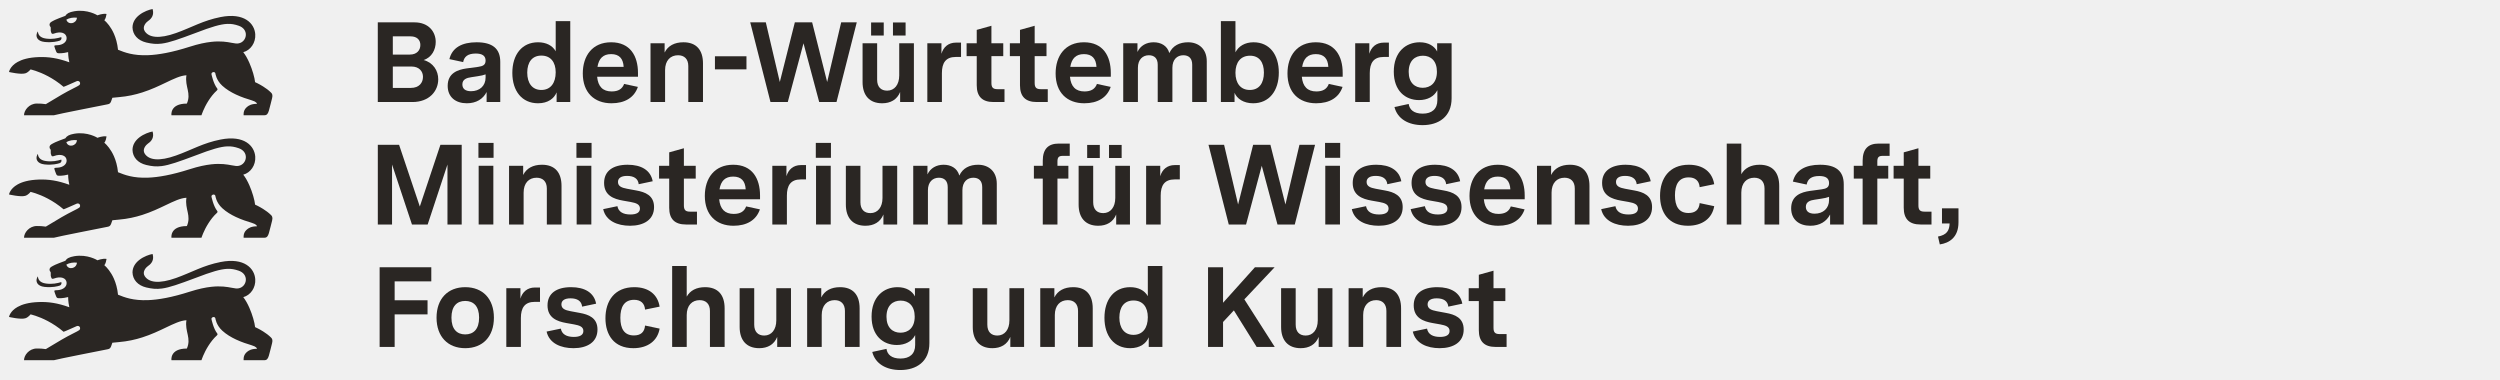
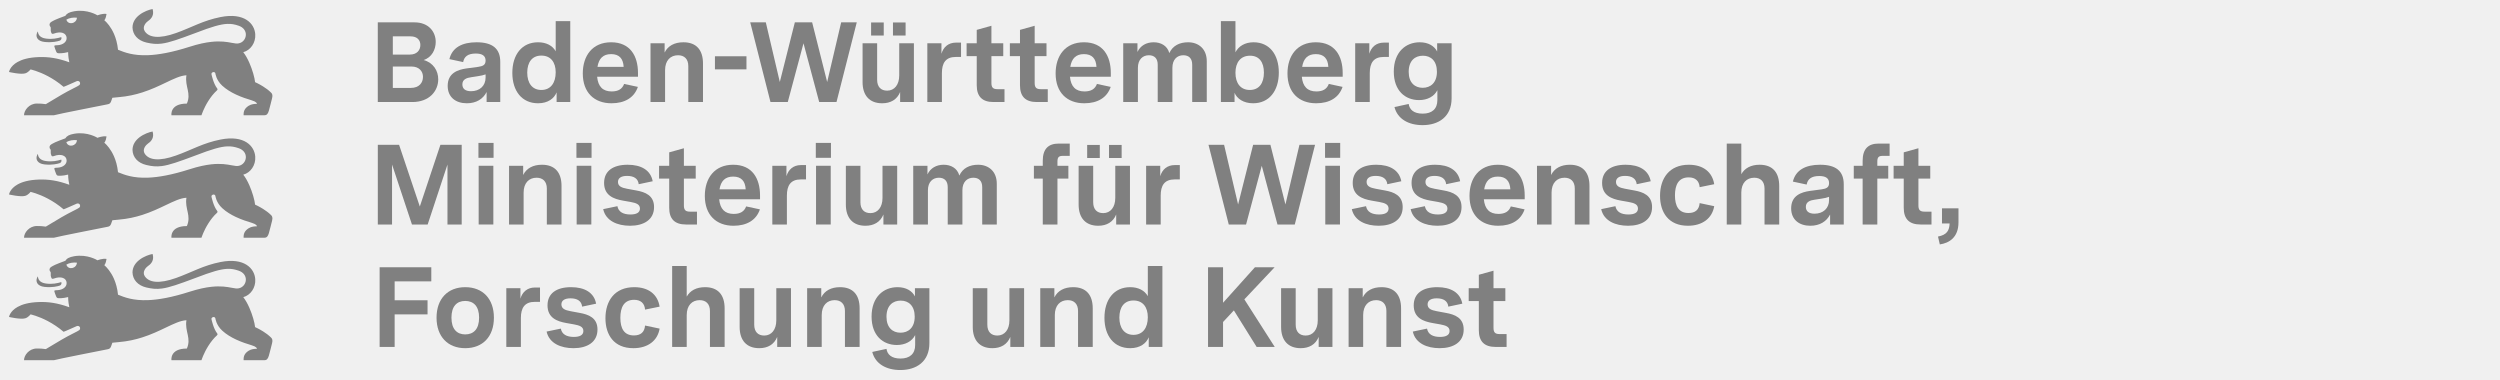
<svg xmlns="http://www.w3.org/2000/svg" width="277px" height="42px" viewBox="0 0 277 42" version="1.1">
-   <style>
-         .logo-fill {
-             fill: #2A2623 !important;
-         }
- 
-         @media (prefers-color-scheme: dark) {
-             .dark-mode .logo-fill {
-                 fill: #FFFFFF !important;
-             }
-         }
-     </style>
  <g id="logo-m-mwk" stroke="none" stroke-width="1" fill="none" fill-rule="evenodd">
-     <g id="BaWue_MWK_Logo_rgb_pos" class="logo-fill" transform="translate(1, 1)" fill="#2A2623" fill-rule="nonzero">
+     <g id="BaWue_MWK_Logo_rgb_pos" transform="translate(1, 1)" fill="grey" fill-rule="nonzero">
      <g id="MInisterien_in_Pfade" transform="translate(40.8616, 14.8326)">
        <polygon id="Path" points="0 0.215 2.358 0.215 4.654 7.05 6.936 0.215 9.295 0.215 9.295 9.042 7.718 9.042 7.718 2.396 5.524 9.042 3.783 9.042 1.577 2.396 1.577 9.042 1.94567899e-05 9.042 1.94567899e-05 0.215" />
        <path d="M11.149,0 L12.826,0 L12.826,1.652 L11.149,1.652 L11.149,0 L11.149,0 Z M11.174,2.535 L12.801,2.535 L12.801,9.042 L11.174,9.042 L11.174,2.535 Z" id="Shape" />
        <path d="M14.541,2.535 L16.105,2.535 L16.105,3.556 C16.471,2.812 17.202,2.421 18.186,2.421 C19.636,2.421 20.355,3.292 20.355,4.767 L20.355,9.042 L18.728,9.042 L18.728,5.057 C18.728,4.263 18.274,3.859 17.593,3.859 C16.748,3.859 16.155,4.439 16.155,5.511 L16.155,9.042 L14.541,9.042 L14.541,2.535 L14.541,2.535 Z" id="Path" />
        <path d="M22.007,0 L23.684,0 L23.684,1.652 L22.007,1.652 L22.007,0 L22.007,0 Z M22.032,2.535 L23.659,2.535 L23.659,9.042 L22.032,9.042 L22.032,2.535 Z" id="Shape" />
        <path d="M24.971,7.34 L26.547,7.012 C26.661,7.642 27.19,7.932 27.985,7.932 C28.666,7.932 29.044,7.718 29.044,7.277 C29.044,6.797 28.616,6.659 28.01,6.545 L27.153,6.394 C26.156,6.217 25.072,5.839 25.072,4.439 C25.072,3.115 26.055,2.421 27.682,2.421 C29.196,2.421 30.23,3.027 30.457,4.25 L28.906,4.578 C28.843,3.96 28.376,3.657 27.619,3.657 C26.951,3.657 26.61,3.909 26.61,4.326 C26.61,4.805 27.014,4.969 27.619,5.082 L28.641,5.271 C29.624,5.448 30.608,5.814 30.608,7.113 C30.608,8.512 29.473,9.181 27.947,9.181 C26.56,9.181 25.261,8.651 24.971,7.34 L24.971,7.34 Z" id="Path" />
        <path d="M32.286,7.188 L32.286,3.96 L31.163,3.96 L31.163,2.535 L32.286,2.535 L32.286,1.047 L33.913,0.593 L33.913,2.535 L35.224,2.535 L35.224,3.96 L33.913,3.96 L33.913,6.924 C33.913,7.415 34.077,7.617 34.581,7.617 L35.363,7.617 L35.363,9.042 L34.14,9.042 C32.904,9.042 32.286,8.437 32.286,7.188 L32.286,7.188 Z" id="Path" />
        <path d="M36.233,5.877 C36.233,3.909 37.305,2.421 39.373,2.421 C41.492,2.421 42.35,3.947 42.35,5.826 L42.35,6.243 L37.822,6.243 C37.923,7.327 38.453,7.869 39.436,7.869 C40.168,7.869 40.609,7.592 40.811,7.037 L42.337,7.365 C41.934,8.55 40.9,9.181 39.411,9.181 C37.507,9.181 36.233,7.995 36.233,5.877 L36.233,5.877 Z M40.761,5.145 C40.71,4.225 40.269,3.733 39.373,3.733 C38.478,3.733 38.011,4.225 37.86,5.145 L40.761,5.145 Z" id="Shape" />
        <path d="M43.712,2.535 L45.276,2.535 L45.276,3.695 C45.49,2.951 46.045,2.459 46.877,2.459 L47.445,2.459 L47.445,4.048 L46.865,4.048 C45.755,4.048 45.326,4.704 45.326,5.839 L45.326,9.042 L43.712,9.042 L43.712,2.535 L43.712,2.535 Z" id="Path" />
        <path d="M48.529,0 L50.207,0 L50.207,1.652 L48.529,1.652 L48.529,0 L48.529,0 Z M48.555,2.535 L50.182,2.535 L50.182,9.042 L48.555,9.042 L48.555,2.535 Z" id="Shape" />
        <path d="M51.859,6.835 L51.859,2.535 L53.473,2.535 L53.473,6.57 C53.473,7.377 53.902,7.781 54.583,7.781 C55.39,7.781 55.92,7.125 55.92,6.104 L55.92,2.535 L57.547,2.535 L57.547,9.042 L56.021,9.042 L56.021,7.932 C55.68,8.777 54.961,9.181 54.028,9.181 C52.628,9.181 51.859,8.311 51.859,6.835 L51.859,6.835 Z" id="Path" />
        <path d="M59.325,2.535 L60.901,2.535 L60.901,3.493 C61.229,2.787 61.898,2.421 62.692,2.421 C63.487,2.421 64.206,2.787 64.433,3.619 C64.811,2.787 65.58,2.421 66.514,2.421 C67.661,2.421 68.582,3.14 68.582,4.527 L68.582,9.042 L66.968,9.042 L66.968,4.906 C66.968,4.2 66.589,3.859 65.984,3.859 C65.303,3.859 64.773,4.326 64.773,5.246 L64.773,9.042 L63.146,9.042 L63.146,4.906 C63.146,4.2 62.768,3.859 62.163,3.859 C61.494,3.859 60.952,4.326 60.952,5.246 L60.952,9.042 L59.325,9.042 L59.325,2.535 L59.325,2.535 Z" id="Path" />
        <path d="M73.677,3.96 L72.693,3.96 L72.693,2.535 L73.677,2.535 L73.677,1.98 C73.677,0.656 74.308,0.076 75.443,0.076 L76.666,0.076 L76.666,1.438 L75.884,1.438 C75.443,1.438 75.304,1.614 75.304,2.056 L75.304,2.535 L76.515,2.535 L76.515,3.96 L75.304,3.96 L75.304,9.042 L73.677,9.042 L73.677,3.96 Z" id="Path" />
        <path d="M77.65,6.835 L77.65,2.535 L79.264,2.535 L79.264,6.57 C79.264,7.377 79.693,7.781 80.374,7.781 C81.181,7.781 81.711,7.125 81.711,6.104 L81.711,2.535 L83.338,2.535 L83.338,9.042 L81.812,9.042 L81.812,7.932 C81.471,8.777 80.752,9.181 79.819,9.181 C78.419,9.181 77.65,8.311 77.65,6.835 L77.65,6.835 Z M78.596,0.227 L79.996,0.227 L79.996,1.677 L78.596,1.677 L78.596,0.227 Z M81.017,0.227 L82.417,0.227 L82.417,1.677 L81.017,1.677 L81.017,0.227 Z" id="Shape" />
        <path d="M85.129,2.535 L86.693,2.535 L86.693,3.695 C86.907,2.951 87.462,2.459 88.294,2.459 L88.862,2.459 L88.862,4.048 L88.282,4.048 C87.172,4.048 86.743,4.704 86.743,5.839 L86.743,9.042 L85.129,9.042 L85.129,2.535 L85.129,2.535 Z" id="Path" />
        <polygon id="Path" points="92.04 0.215 93.768 0.215 95.319 6.823 96.984 0.215 98.901 0.215 100.565 6.823 102.117 0.215 103.845 0.215 101.6 9.042 99.683 9.042 97.942 2.535 96.202 9.042 94.285 9.042 92.04 0.215" />
        <path d="M104.954,0 L106.632,0 L106.632,1.652 L104.954,1.652 L104.954,0 L104.954,0 Z M104.98,2.535 L106.607,2.535 L106.607,9.042 L104.98,9.042 L104.98,2.535 Z" id="Shape" />
        <path d="M107.918,7.34 L109.495,7.012 C109.608,7.642 110.138,7.932 110.932,7.932 C111.613,7.932 111.992,7.718 111.992,7.277 C111.992,6.797 111.563,6.659 110.957,6.545 L110.1,6.394 C109.104,6.217 108.019,5.839 108.019,4.439 C108.019,3.115 109.003,2.421 110.629,2.421 C112.143,2.421 113.177,3.027 113.404,4.25 L111.853,4.578 C111.79,3.96 111.323,3.657 110.567,3.657 C109.898,3.657 109.558,3.909 109.558,4.326 C109.558,4.805 109.961,4.969 110.567,5.082 L111.588,5.271 C112.572,5.448 113.556,5.814 113.556,7.113 C113.556,8.512 112.42,9.181 110.894,9.181 C109.507,9.181 108.208,8.651 107.918,7.34 L107.918,7.34 Z" id="Path" />
        <path d="M114.438,7.34 L116.015,7.012 C116.128,7.642 116.658,7.932 117.453,7.932 C118.134,7.932 118.512,7.718 118.512,7.277 C118.512,6.797 118.083,6.659 117.478,6.545 L116.62,6.394 C115.624,6.217 114.539,5.839 114.539,4.439 C114.539,3.115 115.523,2.421 117.15,2.421 C118.663,2.421 119.697,3.027 119.924,4.25 L118.373,4.578 C118.31,3.96 117.844,3.657 117.087,3.657 C116.418,3.657 116.078,3.909 116.078,4.326 C116.078,4.805 116.482,4.969 117.087,5.082 L118.108,5.271 C119.092,5.448 120.076,5.814 120.076,7.113 C120.076,8.512 118.941,9.181 117.415,9.181 C116.027,9.181 114.728,8.651 114.438,7.34 L114.438,7.34 Z" id="Path" />
        <path d="M120.959,5.877 C120.959,3.909 122.031,2.421 124.099,2.421 C126.218,2.421 127.075,3.947 127.075,5.826 L127.075,6.243 L122.548,6.243 C122.649,7.327 123.178,7.869 124.162,7.869 C124.894,7.869 125.335,7.592 125.537,7.037 L127.063,7.365 C126.659,8.55 125.625,9.181 124.137,9.181 C122.233,9.181 120.959,7.995 120.959,5.877 L120.959,5.877 Z M125.486,5.145 C125.436,4.225 124.994,3.733 124.099,3.733 C123.203,3.733 122.737,4.225 122.586,5.145 L125.486,5.145 Z" id="Shape" />
        <path d="M128.437,2.535 L130.001,2.535 L130.001,3.556 C130.367,2.812 131.098,2.421 132.082,2.421 C133.532,2.421 134.251,3.292 134.251,4.767 L134.251,9.042 L132.624,9.042 L132.624,5.057 C132.624,4.263 132.17,3.859 131.489,3.859 C130.644,3.859 130.052,4.439 130.052,5.511 L130.052,9.042 L128.437,9.042 L128.437,2.535 L128.437,2.535 Z" id="Path" />
        <path d="M135.551,7.34 L137.127,7.012 C137.24,7.642 137.77,7.932 138.565,7.932 C139.246,7.932 139.624,7.718 139.624,7.277 C139.624,6.797 139.195,6.659 138.59,6.545 L137.732,6.394 C136.736,6.217 135.651,5.839 135.651,4.439 C135.651,3.115 136.635,2.421 138.262,2.421 C139.776,2.421 140.81,3.027 141.037,4.25 L139.485,4.578 C139.422,3.96 138.956,3.657 138.199,3.657 C137.531,3.657 137.19,3.909 137.19,4.326 C137.19,4.805 137.594,4.969 138.199,5.082 L139.221,5.271 C140.204,5.448 141.188,5.814 141.188,7.113 C141.188,8.512 140.053,9.181 138.527,9.181 C137.14,9.181 135.84,8.651 135.551,7.34 L135.551,7.34 Z" id="Path" />
        <path d="M142.071,5.864 C142.071,3.935 143.092,2.421 145.262,2.421 C146.851,2.421 147.86,3.228 148.074,4.578 L146.46,4.906 C146.409,4.2 145.968,3.821 145.249,3.821 C144.114,3.821 143.723,4.666 143.723,5.814 C143.723,6.999 144.139,7.768 145.224,7.768 C145.968,7.768 146.397,7.415 146.46,6.671 L148.074,7.012 C147.847,8.361 146.762,9.181 145.161,9.181 C143.004,9.181 142.071,7.693 142.071,5.864 L142.071,5.864 Z" id="Path" />
        <path d="M149.461,0.076 L151.076,0.076 L151.076,3.468 C151.454,2.787 152.16,2.421 153.106,2.421 C154.556,2.421 155.275,3.292 155.275,4.767 L155.275,9.042 L153.648,9.042 L153.648,5.057 C153.648,4.263 153.194,3.859 152.513,3.859 C151.668,3.859 151.075,4.439 151.075,5.511 L151.075,9.042 L149.461,9.042 L149.461,0.076 L149.461,0.076 Z" id="Path" />
        <path d="M156.599,7.251 C156.599,5.826 157.722,5.461 158.668,5.322 L159.979,5.145 C160.471,5.07 160.799,4.956 160.799,4.452 C160.799,3.922 160.433,3.67 159.714,3.67 C158.819,3.67 158.428,4.023 158.315,4.616 L156.788,4.288 C157.104,3.001 158.201,2.421 159.803,2.421 C161.568,2.421 162.426,3.128 162.426,4.591 L162.426,9.042 L160.913,9.042 L160.913,7.932 C160.522,8.702 159.777,9.181 158.718,9.181 C157.482,9.181 156.599,8.5 156.599,7.251 L156.599,7.251 Z M159.185,7.844 C160.143,7.844 160.799,7.251 160.799,6.331 L160.799,5.978 C160.559,6.066 160.307,6.129 159.941,6.18 L159.21,6.293 C158.743,6.356 158.226,6.507 158.226,7.088 C158.226,7.592 158.579,7.844 159.185,7.844 Z" id="Shape" />
        <path d="M164.519,3.96 L163.536,3.96 L163.536,2.535 L164.519,2.535 L164.519,1.98 C164.519,0.656 165.15,0.076 166.285,0.076 L167.508,0.076 L167.508,1.438 L166.726,1.438 C166.285,1.438 166.146,1.614 166.146,2.056 L166.146,2.535 L167.357,2.535 L167.357,3.96 L166.146,3.96 L166.146,9.042 L164.519,9.042 L164.519,3.96 Z" id="Path" />
        <path d="M169.072,7.188 L169.072,3.96 L167.95,3.96 L167.95,2.535 L169.072,2.535 L169.072,1.047 L170.699,0.593 L170.699,2.535 L172.011,2.535 L172.011,3.96 L170.699,3.96 L170.699,6.924 C170.699,7.415 170.863,7.617 171.368,7.617 L172.149,7.617 L172.149,9.042 L170.926,9.042 C169.69,9.042 169.072,8.437 169.072,7.188 L169.072,7.188 Z" id="Path" />
        <path d="M174.155,8.929 L173.31,8.929 L173.31,7.251 L175.138,7.251 L175.138,8.803 C175.138,10.48 174.104,11.098 173.07,11.249 L172.868,10.379 C173.839,10.19 174.129,9.723 174.155,8.929 L174.155,8.929 Z" id="Path" />
        <polygon id="Path" points="0.201 13.78 5.926 13.78 5.926 15.343 1.865 15.343 1.865 17.437 5.51 17.437 5.51 19.001 1.865 19.001 1.865 22.607 0.201 22.607 0.201 13.78" />
        <path d="M6.507,19.366 C6.507,17.273 7.755,15.986 9.685,15.986 C11.627,15.986 12.863,17.273 12.863,19.366 C12.863,21.46 11.627,22.746 9.685,22.746 C7.755,22.746 6.507,21.46 6.507,19.366 Z M9.685,21.22 C10.605,21.22 11.223,20.64 11.223,19.366 C11.223,18.093 10.605,17.512 9.685,17.512 C8.764,17.512 8.159,18.093 8.159,19.366 C8.159,20.64 8.777,21.22 9.685,21.22 Z" id="Shape" />
        <path d="M14.238,16.1 L15.801,16.1 L15.801,17.26 C16.016,16.516 16.571,16.024 17.403,16.024 L17.971,16.024 L17.971,17.613 L17.39,17.613 C16.281,17.613 15.852,18.269 15.852,19.404 L15.852,22.607 L14.238,22.607 L14.238,16.1 L14.238,16.1 Z" id="Path" />
        <path d="M18.702,20.905 L20.279,20.577 C20.392,21.207 20.922,21.498 21.716,21.498 C22.397,21.498 22.776,21.283 22.776,20.842 C22.776,20.362 22.347,20.224 21.741,20.11 L20.884,19.959 C19.888,19.782 18.803,19.404 18.803,18.004 C18.803,16.68 19.787,15.986 21.413,15.986 C22.927,15.986 23.961,16.592 24.188,17.815 L22.637,18.143 C22.574,17.525 22.107,17.222 21.351,17.222 C20.682,17.222 20.342,17.475 20.342,17.891 C20.342,18.37 20.745,18.534 21.351,18.647 L22.372,18.837 C23.356,19.013 24.34,19.379 24.34,20.678 C24.34,22.078 23.204,22.746 21.678,22.746 C20.291,22.746 18.992,22.216 18.702,20.905 L18.702,20.905 Z" id="Path" />
        <path d="M25.222,19.429 C25.222,17.5 26.244,15.986 28.413,15.986 C30.002,15.986 31.011,16.794 31.225,18.143 L29.611,18.471 C29.561,17.765 29.119,17.386 28.4,17.386 C27.266,17.386 26.874,18.231 26.874,19.379 C26.874,20.564 27.291,21.334 28.375,21.334 C29.119,21.334 29.548,20.981 29.611,20.237 L31.225,20.577 C30.999,21.926 29.914,22.746 28.312,22.746 C26.156,22.746 25.222,21.258 25.222,19.429 L25.222,19.429 Z" id="Path" />
        <path d="M32.613,13.641 L34.227,13.641 L34.227,17.033 C34.605,16.352 35.312,15.986 36.257,15.986 C37.708,15.986 38.427,16.857 38.427,18.332 L38.427,22.607 L36.8,22.607 L36.8,18.622 C36.8,17.828 36.346,17.424 35.665,17.424 C34.82,17.424 34.227,18.004 34.227,19.076 L34.227,22.607 L32.613,22.607 L32.613,13.641 L32.613,13.641 Z" id="Path" />
        <path d="M40.091,20.4 L40.091,16.1 L41.706,16.1 L41.706,20.135 C41.706,20.943 42.135,21.346 42.816,21.346 C43.623,21.346 44.152,20.69 44.152,19.669 L44.152,16.1 L45.779,16.1 L45.779,22.607 L44.253,22.607 L44.253,21.498 C43.913,22.343 43.194,22.746 42.261,22.746 C40.861,22.746 40.091,21.876 40.091,20.4 L40.091,20.4 Z" id="Path" />
        <path d="M47.57,16.1 L49.134,16.1 L49.134,17.122 C49.5,16.377 50.231,15.986 51.215,15.986 C52.665,15.986 53.384,16.857 53.384,18.332 L53.384,22.607 L51.757,22.607 L51.757,18.622 C51.757,17.828 51.303,17.424 50.622,17.424 C49.777,17.424 49.185,18.004 49.185,19.076 L49.185,22.607 L47.57,22.607 L47.57,16.1 L47.57,16.1 Z" id="Path" />
        <path d="M54.784,23.162 L56.361,22.822 C56.449,23.44 56.915,23.894 57.912,23.894 C58.933,23.894 59.539,23.377 59.539,22.393 L59.539,21.296 C59.186,21.989 58.442,22.393 57.508,22.393 C55.982,22.393 54.709,21.359 54.709,19.24 C54.709,17.084 56.02,15.986 57.584,15.986 C58.555,15.986 59.211,16.415 59.513,17.008 L59.513,16.1 L61.115,16.1 L61.115,22.191 C61.115,24.247 59.665,25.167 57.899,25.167 C56.31,25.167 55.112,24.461 54.784,23.162 L54.784,23.162 Z M57.912,21.031 C58.757,21.031 59.488,20.501 59.488,19.253 C59.488,18.055 58.82,17.475 57.937,17.475 C57.054,17.475 56.361,18.03 56.361,19.265 C56.361,20.463 57.042,21.031 57.912,21.031 L57.912,21.031 Z" id="Shape" />
        <path d="M65.92,20.4 L65.92,16.1 L67.535,16.1 L67.535,20.135 C67.535,20.943 67.963,21.346 68.644,21.346 C69.452,21.346 69.981,20.69 69.981,19.669 L69.981,16.1 L71.608,16.1 L71.608,22.607 L70.082,22.607 L70.082,21.498 C69.742,22.343 69.023,22.746 68.089,22.746 C66.69,22.746 65.92,21.876 65.92,20.4 L65.92,20.4 Z" id="Path" />
        <path d="M73.399,16.1 L74.963,16.1 L74.963,17.122 C75.329,16.377 76.06,15.986 77.044,15.986 C78.494,15.986 79.213,16.857 79.213,18.332 L79.213,22.607 L77.586,22.607 L77.586,18.622 C77.586,17.828 77.132,17.424 76.451,17.424 C75.606,17.424 75.013,18.004 75.013,19.076 L75.013,22.607 L73.399,22.607 L73.399,16.1 L73.399,16.1 Z" id="Path" />
        <path d="M80.512,19.379 C80.512,17.361 81.571,15.986 83.362,15.986 C84.271,15.986 84.964,16.352 85.317,16.983 L85.317,13.641 L86.932,13.641 L86.932,22.607 L85.418,22.607 L85.418,21.535 C85.153,22.204 84.472,22.746 83.362,22.746 C81.584,22.746 80.512,21.397 80.512,19.379 L80.512,19.379 Z M83.728,21.27 C84.75,21.27 85.317,20.501 85.317,19.316 C85.317,18.193 84.762,17.462 83.728,17.462 C82.707,17.462 82.164,18.193 82.164,19.354 C82.164,20.501 82.707,21.27 83.728,21.27 Z" id="Shape" />
        <polygon id="Path" points="91.989 13.78 93.653 13.78 93.653 17.714 97.185 13.78 99.366 13.78 96.012 17.336 99.379 22.607 97.374 22.607 94.851 18.559 93.653 19.846 93.653 22.607 91.989 22.607 91.989 13.78" />
        <path d="M100.085,20.4 L100.085,16.1 L101.7,16.1 L101.7,20.135 C101.7,20.943 102.128,21.346 102.81,21.346 C103.617,21.346 104.146,20.69 104.146,19.669 L104.146,16.1 L105.773,16.1 L105.773,22.607 L104.247,22.607 L104.247,21.498 C103.907,22.343 103.188,22.746 102.255,22.746 C100.855,22.746 100.085,21.876 100.085,20.4 L100.085,20.4 Z" id="Path" />
        <path d="M107.564,16.1 L109.128,16.1 L109.128,17.122 C109.494,16.377 110.225,15.986 111.209,15.986 C112.659,15.986 113.378,16.857 113.378,18.332 L113.378,22.607 L111.751,22.607 L111.751,18.622 C111.751,17.828 111.297,17.424 110.616,17.424 C109.771,17.424 109.178,18.004 109.178,19.076 L109.178,22.607 L107.564,22.607 L107.564,16.1 L107.564,16.1 Z" id="Path" />
        <path d="M114.677,20.905 L116.254,20.577 C116.367,21.207 116.897,21.498 117.692,21.498 C118.373,21.498 118.751,21.283 118.751,20.842 C118.751,20.362 118.322,20.224 117.717,20.11 L116.859,19.959 C115.863,19.782 114.778,19.404 114.778,18.004 C114.778,16.68 115.762,15.986 117.389,15.986 C118.902,15.986 119.936,16.592 120.163,17.815 L118.612,18.143 C118.549,17.525 118.082,17.222 117.326,17.222 C116.657,17.222 116.317,17.475 116.317,17.891 C116.317,18.37 116.72,18.534 117.326,18.647 L118.347,18.837 C119.331,19.013 120.315,19.379 120.315,20.678 C120.315,22.078 119.18,22.746 117.654,22.746 C116.266,22.746 114.967,22.216 114.677,20.905 L114.677,20.905 Z" id="Path" />
        <path d="M121.992,20.754 L121.992,17.525 L120.87,17.525 L120.87,16.1 L121.992,16.1 L121.992,14.612 L123.619,14.158 L123.619,16.1 L124.931,16.1 L124.931,17.525 L123.619,17.525 L123.619,20.489 C123.619,20.981 123.783,21.182 124.287,21.182 L125.069,21.182 L125.069,22.607 L123.846,22.607 C122.61,22.607 121.992,22.002 121.992,20.753 L121.992,20.754 Z" id="Path" />
      </g>
      <g id="BAWUE_in_Pfade" transform="translate(40.8592, 1.3382)">
        <path d="M0,0.139 L4.061,0.139 C5.663,0.139 6.419,1.211 6.419,2.308 C6.419,3.165 5.978,4.023 5.083,4.313 C6.155,4.616 6.697,5.499 6.697,6.444 C6.697,7.756 5.7,8.967 3.834,8.967 L0,8.967 L0,0.139 Z M3.557,3.708 C4.326,3.708 4.717,3.228 4.717,2.648 C4.717,2.106 4.364,1.69 3.632,1.69 L1.665,1.69 L1.665,3.708 L3.557,3.708 Z M3.657,7.403 C4.591,7.403 5.007,6.823 5.007,6.18 C5.007,5.562 4.578,5.032 3.733,5.032 L1.665,5.032 L1.665,7.403 L3.657,7.403 L3.657,7.403 Z" id="Shape" />
        <path d="M7.744,7.176 C7.744,5.751 8.866,5.385 9.812,5.246 L11.124,5.07 C11.616,4.994 11.944,4.881 11.944,4.376 C11.944,3.847 11.578,3.594 10.859,3.594 C9.963,3.594 9.572,3.947 9.459,4.54 L7.933,4.212 C8.248,2.926 9.345,2.346 10.947,2.346 C12.713,2.346 13.57,3.052 13.57,4.515 L13.57,8.967 L12.057,8.967 L12.057,7.857 C11.666,8.626 10.922,9.105 9.863,9.105 C8.627,9.105 7.744,8.424 7.744,7.176 L7.744,7.176 Z M10.329,7.768 C11.288,7.768 11.944,7.176 11.944,6.255 L11.944,5.902 C11.704,5.99 11.452,6.053 11.086,6.104 L10.354,6.217 C9.888,6.28 9.371,6.432 9.371,7.012 C9.371,7.516 9.724,7.768 10.329,7.768 Z" id="Shape" />
        <path d="M14.907,5.738 C14.907,3.72 15.966,2.346 17.757,2.346 C18.665,2.346 19.359,2.711 19.712,3.342 L19.712,0 L21.326,0 L21.326,8.967 L19.813,8.967 L19.813,7.895 C19.548,8.563 18.867,9.105 17.757,9.105 C15.979,9.105 14.907,7.756 14.907,5.738 L14.907,5.738 Z M18.123,7.63 C19.145,7.63 19.712,6.86 19.712,5.675 C19.712,4.553 19.157,3.821 18.123,3.821 C17.101,3.821 16.559,4.553 16.559,5.713 C16.559,6.86 17.101,7.63 18.123,7.63 L18.123,7.63 Z" id="Shape" />
        <path d="M22.714,5.801 C22.714,3.834 23.786,2.346 25.854,2.346 C27.973,2.346 28.83,3.872 28.83,5.751 L28.83,6.167 L24.303,6.167 C24.404,7.251 24.933,7.794 25.917,7.794 C26.649,7.794 27.09,7.516 27.292,6.961 L28.818,7.289 C28.414,8.475 27.38,9.105 25.892,9.105 C23.988,9.105 22.714,7.92 22.714,5.801 L22.714,5.801 Z M27.241,5.07 C27.191,4.149 26.749,3.657 25.854,3.657 C24.958,3.657 24.492,4.149 24.341,5.07 L27.241,5.07 Z" id="Shape" />
        <path d="M30.218,2.459 L31.781,2.459 L31.781,3.481 C32.147,2.737 32.879,2.346 33.862,2.346 C35.313,2.346 36.032,3.216 36.032,4.691 L36.032,8.967 L34.405,8.967 L34.405,4.981 C34.405,4.187 33.951,3.783 33.27,3.783 C32.425,3.783 31.832,4.363 31.832,5.435 L31.832,8.967 L30.218,8.967 L30.218,2.459 L30.218,2.459 Z" id="Path" />
        <polygon id="Path" points="37.356 3.897 40.849 3.897 40.849 5.347 37.356 5.347" />
        <polygon id="Path" points="41.265 0.139 42.993 0.139 44.544 6.747 46.209 0.139 48.126 0.139 49.791 6.747 51.342 0.139 53.07 0.139 50.825 8.967 48.908 8.967 47.168 2.459 45.427 8.967 43.51 8.967 41.266 0.139" />
        <path d="M53.713,6.76 L53.713,2.459 L55.328,2.459 L55.328,6.495 C55.328,7.302 55.757,7.706 56.438,7.706 C57.245,7.706 57.775,7.05 57.775,6.028 L57.775,2.459 L59.401,2.459 L59.401,8.967 L57.875,8.967 L57.875,7.857 C57.535,8.702 56.816,9.105 55.883,9.105 C54.483,9.105 53.713,8.235 53.713,6.76 L53.713,6.76 Z M54.659,0.151 L56.059,0.151 L56.059,1.602 L54.659,1.602 L54.659,0.151 Z M57.081,0.151 L58.481,0.151 L58.481,1.602 L57.081,1.602 L57.081,0.151 Z" id="Shape" />
        <path d="M60.889,2.459 L62.453,2.459 L62.453,3.619 C62.668,2.875 63.223,2.384 64.055,2.384 L64.623,2.384 L64.623,3.972 L64.042,3.972 C62.932,3.972 62.504,4.628 62.504,5.763 L62.504,8.967 L60.889,8.967 L60.889,2.459 Z" id="Path" />
        <path d="M66.363,7.113 L66.363,3.884 L65.24,3.884 L65.24,2.459 L66.363,2.459 L66.363,0.971 L67.99,0.517 L67.99,2.459 L69.302,2.459 L69.302,3.884 L67.99,3.884 L67.99,6.848 C67.99,7.34 68.154,7.542 68.658,7.542 L69.44,7.542 L69.44,8.967 L68.217,8.967 C66.981,8.967 66.363,8.361 66.363,7.113 L66.363,7.113 Z" id="Path" />
        <path d="M71.155,7.113 L71.155,3.884 L70.033,3.884 L70.033,2.459 L71.155,2.459 L71.155,0.971 L72.782,0.517 L72.782,2.459 L74.094,2.459 L74.094,3.884 L72.782,3.884 L72.782,6.848 C72.782,7.34 72.946,7.542 73.451,7.542 L74.233,7.542 L74.233,8.967 L73.009,8.967 C71.773,8.967 71.155,8.361 71.155,7.113 L71.155,7.113 Z" id="Path" />
        <path d="M75.103,5.801 C75.103,3.834 76.175,2.346 78.243,2.346 C80.362,2.346 81.219,3.872 81.219,5.751 L81.219,6.167 L76.692,6.167 C76.793,7.251 77.322,7.794 78.306,7.794 C79.038,7.794 79.479,7.516 79.681,6.961 L81.207,7.289 C80.803,8.475 79.769,9.105 78.281,9.105 C76.376,9.105 75.103,7.92 75.103,5.801 L75.103,5.801 Z M79.63,5.07 C79.58,4.149 79.138,3.657 78.243,3.657 C77.347,3.657 76.881,4.149 76.729,5.07 L79.63,5.07 L79.63,5.07 Z" id="Shape" />
        <path d="M82.594,2.459 L84.171,2.459 L84.171,3.418 C84.499,2.711 85.167,2.346 85.961,2.346 C86.756,2.346 87.475,2.711 87.702,3.544 C88.08,2.711 88.849,2.346 89.783,2.346 C90.93,2.346 91.851,3.065 91.851,4.452 L91.851,8.967 L90.237,8.967 L90.237,4.83 C90.237,4.124 89.858,3.783 89.253,3.783 C88.572,3.783 88.042,4.25 88.042,5.171 L88.042,8.967 L86.416,8.967 L86.416,4.83 C86.416,4.124 86.037,3.783 85.432,3.783 C84.763,3.783 84.221,4.25 84.221,5.171 L84.221,8.967 L82.594,8.967 L82.594,2.459 L82.594,2.459 Z" id="Path" />
        <path d="M94.928,7.945 L94.928,8.967 L93.415,8.967 L93.415,0 L95.029,0 L95.029,3.455 C95.37,2.787 96.076,2.346 97.034,2.346 C98.813,2.346 99.834,3.72 99.834,5.7 C99.834,7.731 98.762,9.105 96.984,9.105 C95.912,9.105 95.193,8.588 94.928,7.945 L94.928,7.945 Z M96.618,7.63 C97.653,7.63 98.182,6.873 98.182,5.713 C98.182,4.553 97.665,3.834 96.644,3.834 C95.609,3.834 95.029,4.565 95.029,5.726 C95.029,6.898 95.609,7.63 96.618,7.63 Z" id="Shape" />
        <path d="M100.793,5.801 C100.793,3.834 101.865,2.346 103.933,2.346 C106.052,2.346 106.91,3.872 106.91,5.751 L106.91,6.167 L102.382,6.167 C102.483,7.251 103.012,7.794 103.996,7.794 C104.728,7.794 105.169,7.516 105.371,6.961 L106.897,7.289 C106.493,8.475 105.459,9.105 103.971,9.105 C102.067,9.105 100.793,7.92 100.793,5.801 L100.793,5.801 Z M105.321,5.07 C105.27,4.149 104.829,3.657 103.933,3.657 C103.038,3.657 102.571,4.149 102.42,5.07 L105.321,5.07 L105.321,5.07 Z" id="Shape" />
        <path d="M108.297,2.459 L109.861,2.459 L109.861,3.619 C110.075,2.875 110.63,2.384 111.462,2.384 L112.03,2.384 L112.03,3.972 L111.45,3.972 C110.34,3.972 109.911,4.628 109.911,5.763 L109.911,8.967 L108.297,8.967 L108.297,2.459 Z" id="Path" />
        <path d="M112.648,9.522 L114.224,9.181 C114.312,9.799 114.779,10.253 115.776,10.253 C116.797,10.253 117.402,9.736 117.402,8.752 L117.402,7.655 C117.049,8.349 116.305,8.752 115.372,8.752 C113.846,8.752 112.572,7.718 112.572,5.599 C112.572,3.443 113.884,2.346 115.448,2.346 C116.419,2.346 117.074,2.775 117.377,3.367 L117.377,2.459 L118.979,2.459 L118.979,8.55 C118.979,10.606 117.529,11.527 115.763,11.527 C114.174,11.527 112.976,10.82 112.648,9.522 L112.648,9.522 Z M115.776,7.39 C116.62,7.39 117.352,6.86 117.352,5.612 C117.352,4.414 116.684,3.834 115.801,3.834 C114.918,3.834 114.224,4.389 114.224,5.625 C114.224,6.823 114.905,7.39 115.776,7.39 L115.776,7.39 Z" id="Shape" />
      </g>
      <g id="Logo_aktuell">
        <path d="M25.954,31.924 C26.759,31.712 27.348,30.878 27.282,29.929 C27.199,28.753 26.085,27.508 23.443,28.03 C22.482,28.22 21.695,28.5 20.939,28.808 C20.146,29.132 19.389,29.486 18.501,29.802 C17.587,30.126 16.82,30.267 16.224,30.216 C15.687,30.17 15.288,29.97 15.045,29.611 C14.713,29.114 15.195,28.613 15.399,28.473 C15.771,28.23 16.105,27.815 15.908,27.141 C15.551,27.203 14.926,27.412 14.428,27.805 C14.016,28.129 13.692,28.579 13.68,29.175 C13.703,29.989 14.266,30.625 15.203,30.85 C15.832,31 16.334,31.048 16.926,30.971 C17.777,30.859 18.815,30.489 20.688,29.787 C22.438,29.112 23.422,28.823 24.175,28.789 C24.648,28.767 25.031,28.847 25.455,28.995 C25.721,29.087 25.912,29.228 26.04,29.392 C26.192,29.587 26.253,29.816 26.239,30.037 C26.212,30.453 25.921,30.843 25.468,30.941 C25.364,30.964 25.251,30.971 25.131,30.959 C24.991,30.945 24.838,30.916 24.667,30.884 C24.159,30.789 23.474,30.661 22.409,30.779 C21.769,30.849 20.993,31.008 20.035,31.315 C18.037,31.955 16.546,32.212 15.395,32.256 C13.765,32.318 12.816,31.955 12.076,31.652 C12.003,30.944 11.833,30.359 11.624,29.883 C11.284,29.111 10.843,28.628 10.554,28.376 C10.554,28.376 10.721,28.272 10.805,27.688 C10.388,27.605 9.799,27.84 9.799,27.84 C9.799,27.84 8.705,27.138 7.227,27.388 C6.663,27.487 6.394,27.641 6.239,27.896 C5.065,28.328 4.969,28.402 4.669,28.575 C4.475,28.697 4.491,28.861 4.491,28.902 C4.491,28.997 4.541,29.055 4.562,29.081 C4.593,29.117 4.622,29.15 4.622,29.216 C4.625,29.558 4.595,29.534 4.7,29.804 C4.747,29.913 4.849,29.905 4.973,29.863 C5.748,29.574 6.344,29.799 6.382,30.324 C6.412,30.776 5.99,31.1 5.427,31.146 C5.302,31.153 5.214,31.158 5.166,31.161 C5.073,31.167 5.011,31.176 5.022,31.284 C5.034,31.369 5.157,31.677 5.19,31.765 C5.275,32.003 5.329,32.036 5.529,32.044 C5.906,32.057 6.394,31.963 6.55,31.915 C6.55,31.915 6.534,32.393 6.683,33.043 C5.378,32.573 4.381,32.427 3.275,32.467 C2.171,32.506 1.437,32.733 0.95,33.006 C0.088,33.489 0,34.119 0,34.119 C0.006,34.12 1.271,34.417 1.788,34.271 C2.14,34.171 2.381,33.832 2.381,33.832 C2.381,33.832 3.215,34.003 4.313,34.585 C4.849,34.87 5.449,35.253 6.045,35.762 C6.067,35.781 7.446,35.153 7.514,35.128 C7.684,35.066 7.812,35.179 7.841,35.235 C7.889,35.325 7.905,35.496 7.772,35.584 C7.642,35.702 6.717,36.11 5.827,36.636 C5.248,36.978 4.619,37.35 4.078,37.68 C3.654,37.626 3.47,37.609 3.071,37.614 C2.22,37.623 1.66,38.367 1.66,38.912 L4.972,38.912 C5.11,38.861 6.495,38.579 7.894,38.299 C8.911,38.096 9.935,37.894 10.492,37.784 C10.742,37.734 10.896,37.703 10.917,37.699 C10.991,37.682 11.092,37.67 11.183,37.581 C11.228,37.537 11.271,37.473 11.307,37.379 C11.333,37.315 11.45,36.974 11.45,36.974 L12.175,36.904 C13.143,36.822 14,36.628 14.77,36.381 C15.76,36.065 16.604,35.663 17.35,35.306 C18.258,34.87 19.008,34.511 19.657,34.482 C19.553,35.124 19.704,35.624 19.806,36.116 C19.904,36.585 19.957,37.047 19.704,37.619 C17.786,37.619 17.997,38.912 17.997,38.912 L21.323,38.912 C21.323,38.912 21.558,38.147 22.097,37.303 C22.345,36.915 22.648,36.51 23.039,36.156 C23.12,36.082 23.113,36.005 23.067,35.943 C22.645,35.42 22.431,34.364 22.431,34.364 C22.395,34.23 22.558,34.14 22.614,34.131 C22.672,34.12 22.83,34.119 22.863,34.271 C22.863,34.271 22.937,35.003 23.63,35.64 C24.068,36.042 24.6,36.359 25.131,36.609 C25.769,36.91 26.406,37.113 26.875,37.252 C27.411,37.411 27.471,37.59 27.471,37.643 C27.459,37.643 27.267,37.653 27.236,37.656 C26.965,37.686 26.653,37.721 26.289,38.065 C25.918,38.418 25.996,38.912 25.996,38.912 L28.285,38.912 C28.583,38.912 28.689,38.736 28.793,38.399 C28.86,38.183 29.131,37.085 29.15,37.01 C29.239,36.677 29.145,36.5 29.03,36.4 C28.768,36.137 28.449,35.906 28.154,35.722 C27.677,35.423 27.265,35.245 27.265,35.245 C27.211,34.735 26.97,33.882 26.634,33.112 C26.435,32.657 26.2,32.232 25.954,31.924 L25.954,31.924 Z M6.352,28.317 C6.697,28.111 7.151,28.059 7.524,28.102 C7.483,28.777 6.537,28.955 6.352,28.317 Z M3.116,29.758 C3.13,29.73 3.145,29.701 3.162,29.673 C3.164,29.669 3.178,29.646 3.182,29.641 C3.189,29.632 3.204,29.638 3.205,29.649 C3.219,29.915 3.371,30.326 4.112,30.418 C4.813,30.507 5.341,30.387 5.791,30.255 C5.841,30.376 5.828,30.568 5.596,30.653 C5.387,30.717 4.819,30.882 3.935,30.789 C3.11,30.701 2.92,30.183 3.116,29.758 L3.116,29.758 Z M25.954,18.354 C26.759,18.142 27.348,17.308 27.282,16.359 C27.199,15.182 26.085,13.938 23.443,14.46 C22.482,14.65 21.695,14.93 20.939,15.238 C20.146,15.561 19.389,15.916 18.501,16.231 C17.587,16.556 16.82,16.696 16.224,16.645 C15.687,16.6 15.288,16.4 15.045,16.041 C14.713,15.544 15.195,15.042 15.399,14.902 C15.771,14.659 16.105,14.245 15.908,13.57 C15.551,13.632 14.926,13.842 14.428,14.234 C14.016,14.559 13.692,15.009 13.68,15.604 C13.703,16.419 14.266,17.055 15.203,17.279 C15.832,17.43 16.334,17.478 16.926,17.4 C17.777,17.289 18.815,16.918 20.688,16.217 C22.438,15.542 23.422,15.252 24.175,15.218 C24.648,15.197 25.031,15.276 25.455,15.424 C25.721,15.517 25.912,15.657 26.04,15.821 C26.192,16.016 26.253,16.245 26.239,16.467 C26.212,16.882 25.921,17.273 25.468,17.371 C25.364,17.393 25.251,17.4 25.131,17.388 C24.991,17.375 24.838,17.346 24.667,17.314 C24.159,17.219 23.474,17.091 22.409,17.208 C21.769,17.279 20.993,17.437 20.035,17.744 C18.037,18.385 16.546,18.641 15.395,18.685 C13.765,18.748 12.816,18.384 12.076,18.082 C12.003,17.374 11.833,16.788 11.624,16.313 C11.284,15.541 10.843,15.058 10.554,14.805 C10.554,14.805 10.721,14.702 10.805,14.118 C10.388,14.034 9.799,14.269 9.799,14.269 C9.799,14.269 8.705,13.567 7.227,13.817 C6.663,13.916 6.394,14.07 6.239,14.326 C5.065,14.757 4.969,14.831 4.669,15.004 C4.475,15.127 4.491,15.29 4.491,15.331 C4.491,15.426 4.541,15.485 4.562,15.511 C4.593,15.547 4.622,15.58 4.622,15.645 C4.625,15.987 4.595,15.963 4.7,16.234 C4.747,16.343 4.849,16.335 4.973,16.292 C5.748,16.003 6.344,16.229 6.382,16.753 C6.412,17.205 5.99,17.53 5.427,17.575 C5.302,17.583 5.214,17.588 5.166,17.591 C5.073,17.597 5.011,17.605 5.022,17.713 C5.034,17.799 5.157,18.107 5.19,18.194 C5.275,18.433 5.329,18.466 5.529,18.473 C5.906,18.487 6.394,18.393 6.55,18.344 C6.55,18.344 6.534,18.822 6.683,19.473 C5.378,19.002 4.381,18.856 3.275,18.896 C2.171,18.936 1.437,19.162 0.95,19.436 C0.088,19.919 0,20.548 0,20.548 C0.006,20.549 1.271,20.847 1.788,20.701 C2.14,20.601 2.381,20.261 2.381,20.261 C2.381,20.261 3.215,20.432 4.313,21.015 C4.849,21.3 5.449,21.683 6.045,22.192 C6.067,22.211 7.446,21.583 7.514,21.558 C7.684,21.495 7.812,21.609 7.841,21.664 C7.889,21.755 7.905,21.925 7.772,22.014 C7.642,22.131 6.717,22.539 5.827,23.065 C5.248,23.408 4.619,23.78 4.078,24.11 C3.654,24.055 3.47,24.039 3.071,24.043 C2.22,24.052 1.66,24.797 1.66,25.341 L4.972,25.341 C5.11,25.291 6.495,25.008 7.894,24.729 C8.911,24.525 9.935,24.323 10.492,24.213 C10.742,24.164 10.896,24.133 10.917,24.129 C10.991,24.112 11.092,24.1 11.183,24.011 C11.228,23.966 11.271,23.902 11.307,23.808 C11.333,23.745 11.45,23.404 11.45,23.404 L12.175,23.334 C13.143,23.252 14,23.057 14.77,22.811 C15.76,22.494 16.604,22.092 17.35,21.735 C18.258,21.3 19.008,20.941 19.657,20.912 C19.553,21.554 19.704,22.053 19.806,22.546 C19.904,23.014 19.957,23.476 19.704,24.048 C17.786,24.048 17.997,25.341 17.997,25.341 L21.323,25.341 C21.323,25.341 21.558,24.576 22.097,23.733 C22.345,23.345 22.648,22.94 23.039,22.585 C23.12,22.512 23.113,22.435 23.067,22.373 C22.645,21.849 22.431,20.794 22.431,20.794 C22.395,20.659 22.558,20.57 22.614,20.56 C22.672,20.55 22.83,20.549 22.863,20.701 C22.863,20.701 22.937,21.433 23.63,22.07 C24.068,22.472 24.6,22.789 25.131,23.039 C25.769,23.339 26.406,23.543 26.875,23.682 C27.411,23.84 27.471,24.019 27.471,24.073 C27.459,24.073 27.267,24.082 27.236,24.085 C26.965,24.115 26.653,24.15 26.289,24.495 C25.918,24.848 25.996,25.341 25.996,25.341 L28.285,25.341 C28.583,25.341 28.689,25.165 28.793,24.828 C28.86,24.612 29.131,23.515 29.15,23.44 C29.239,23.106 29.145,22.929 29.03,22.829 C28.768,22.566 28.449,22.336 28.154,22.152 C27.677,21.852 27.265,21.674 27.265,21.674 C27.211,21.165 26.97,20.311 26.634,19.541 C26.435,19.087 26.2,18.662 25.954,18.354 L25.954,18.354 Z M6.352,14.747 C6.697,14.541 7.151,14.488 7.524,14.532 C7.483,15.206 6.537,15.385 6.352,14.747 Z M3.116,16.188 C3.13,16.159 3.145,16.131 3.162,16.103 C3.164,16.098 3.178,16.076 3.182,16.071 C3.189,16.061 3.204,16.067 3.205,16.079 C3.219,16.344 3.371,16.755 4.112,16.848 C4.813,16.936 5.341,16.817 5.791,16.684 C5.841,16.806 5.828,16.997 5.596,17.082 C5.387,17.146 4.819,17.312 3.935,17.218 C3.11,17.131 2.92,16.613 3.116,16.188 L3.116,16.188 Z M25.954,4.783 C26.759,4.571 27.348,3.737 27.282,2.788 C27.199,1.612 26.085,0.367 23.443,0.889 C22.482,1.08 21.695,1.359 20.939,1.667 C20.146,1.991 19.389,2.346 18.501,2.661 C17.587,2.985 16.82,3.126 16.224,3.075 C15.687,3.03 15.288,2.83 15.045,2.47 C14.713,1.973 15.195,1.472 15.399,1.332 C15.771,1.089 16.105,0.674 15.908,0 C15.551,0.062 14.926,0.271 14.428,0.664 C14.016,0.988 13.692,1.438 13.68,2.034 C13.703,2.848 14.266,3.484 15.203,3.709 C15.832,3.859 16.334,3.908 16.926,3.83 C17.777,3.719 18.815,3.348 20.688,2.646 C22.438,1.971 23.422,1.682 24.175,1.648 C24.648,1.626 25.031,1.706 25.455,1.854 C25.721,1.946 25.912,2.087 26.04,2.251 C26.192,2.446 26.253,2.675 26.239,2.896 C26.212,3.312 25.921,3.703 25.468,3.8 C25.364,3.823 25.251,3.83 25.131,3.818 C24.991,3.804 24.838,3.776 24.667,3.744 C24.159,3.648 23.474,3.521 22.409,3.638 C21.769,3.708 20.993,3.867 20.035,4.174 C18.037,4.814 16.546,5.071 15.395,5.115 C13.765,5.177 12.816,4.814 12.076,4.512 C12.003,3.803 11.833,3.218 11.624,2.742 C11.284,1.97 10.843,1.487 10.554,1.235 C10.554,1.235 10.721,1.131 10.805,0.547 C10.388,0.464 9.799,0.699 9.799,0.699 C9.799,0.699 8.705,-0.003 7.227,0.247 C6.663,0.346 6.394,0.5 6.239,0.755 C5.065,1.187 4.969,1.261 4.669,1.434 C4.475,1.556 4.491,1.72 4.491,1.761 C4.491,1.856 4.541,1.914 4.562,1.94 C4.593,1.976 4.622,2.009 4.622,2.075 C4.625,2.417 4.595,2.393 4.7,2.663 C4.747,2.772 4.849,2.764 4.973,2.722 C5.748,2.433 6.344,2.658 6.382,3.183 C6.412,3.635 5.99,3.96 5.427,4.005 C5.302,4.012 5.214,4.018 5.166,4.02 C5.073,4.027 5.011,4.035 5.022,4.143 C5.034,4.228 5.157,4.536 5.19,4.624 C5.275,4.862 5.329,4.895 5.529,4.903 C5.906,4.916 6.394,4.822 6.55,4.774 C6.55,4.774 6.534,5.252 6.683,5.902 C5.378,5.432 4.381,5.286 3.275,5.326 C2.171,5.366 1.437,5.592 0.95,5.865 C0.088,6.348 0,6.978 0,6.978 C0.006,6.979 1.271,7.276 1.788,7.13 C2.14,7.03 2.381,6.691 2.381,6.691 C2.381,6.691 3.215,6.862 4.313,7.444 C4.849,7.729 5.449,8.112 6.045,8.621 C6.067,8.64 7.446,8.012 7.514,7.987 C7.684,7.925 7.812,8.038 7.841,8.094 C7.889,8.184 7.905,8.355 7.772,8.443 C7.642,8.561 6.717,8.969 5.827,9.495 C5.248,9.838 4.619,10.209 4.078,10.54 C3.654,10.485 3.47,10.469 3.071,10.473 C2.22,10.482 1.66,11.226 1.66,11.771 L4.972,11.771 C5.11,11.721 6.495,11.438 7.894,11.158 C8.911,10.955 9.935,10.753 10.492,10.643 C10.742,10.593 10.896,10.562 10.917,10.558 C10.991,10.541 11.092,10.529 11.183,10.44 C11.228,10.396 11.271,10.332 11.307,10.238 C11.333,10.174 11.45,9.833 11.45,9.833 L12.175,9.763 C13.143,9.681 14,9.487 14.77,9.24 C15.76,8.924 16.604,8.522 17.35,8.165 C18.258,7.729 19.008,7.37 19.657,7.341 C19.553,7.983 19.704,8.483 19.806,8.975 C19.904,9.444 19.957,9.906 19.704,10.478 C17.786,10.478 17.997,11.771 17.997,11.771 L21.323,11.771 C21.323,11.771 21.558,11.006 22.097,10.162 C22.345,9.774 22.648,9.369 23.039,9.015 C23.12,8.942 23.113,8.864 23.067,8.803 C22.645,8.279 22.431,7.224 22.431,7.224 C22.395,7.089 22.558,6.999 22.614,6.99 C22.672,6.98 22.83,6.978 22.863,7.13 C22.863,7.13 22.937,7.862 23.63,8.499 C24.068,8.901 24.6,9.218 25.131,9.468 C25.769,9.769 26.406,9.973 26.875,10.111 C27.411,10.27 27.471,10.449 27.471,10.502 C27.459,10.502 27.267,10.512 27.236,10.515 C26.965,10.545 26.653,10.58 26.289,10.925 C25.918,11.278 25.996,11.771 25.996,11.771 L28.285,11.771 C28.583,11.771 28.689,11.595 28.793,11.258 C28.86,11.042 29.131,9.945 29.15,9.869 C29.239,9.536 29.145,9.359 29.03,9.259 C28.768,8.996 28.449,8.765 28.154,8.581 C27.677,8.282 27.265,8.104 27.265,8.104 C27.211,7.595 26.97,6.741 26.634,5.971 C26.435,5.516 26.2,5.091 25.954,4.783 L25.954,4.783 Z M6.352,1.176 C6.697,0.97 7.151,0.918 7.524,0.962 C7.483,1.636 6.537,1.815 6.352,1.176 L6.352,1.176 Z M3.116,2.617 C3.13,2.589 3.145,2.56 3.162,2.532 C3.164,2.528 3.178,2.505 3.182,2.5 C3.189,2.491 3.204,2.497 3.205,2.508 C3.219,2.774 3.371,3.185 4.112,3.277 C4.813,3.366 5.341,3.246 5.791,3.114 C5.841,3.235 5.828,3.427 5.596,3.512 C5.387,3.576 4.819,3.742 3.935,3.648 C3.11,3.56 2.92,3.042 3.116,2.617 L3.116,2.617 Z" id="Shape" />
      </g>
    </g>
  </g>
</svg>
